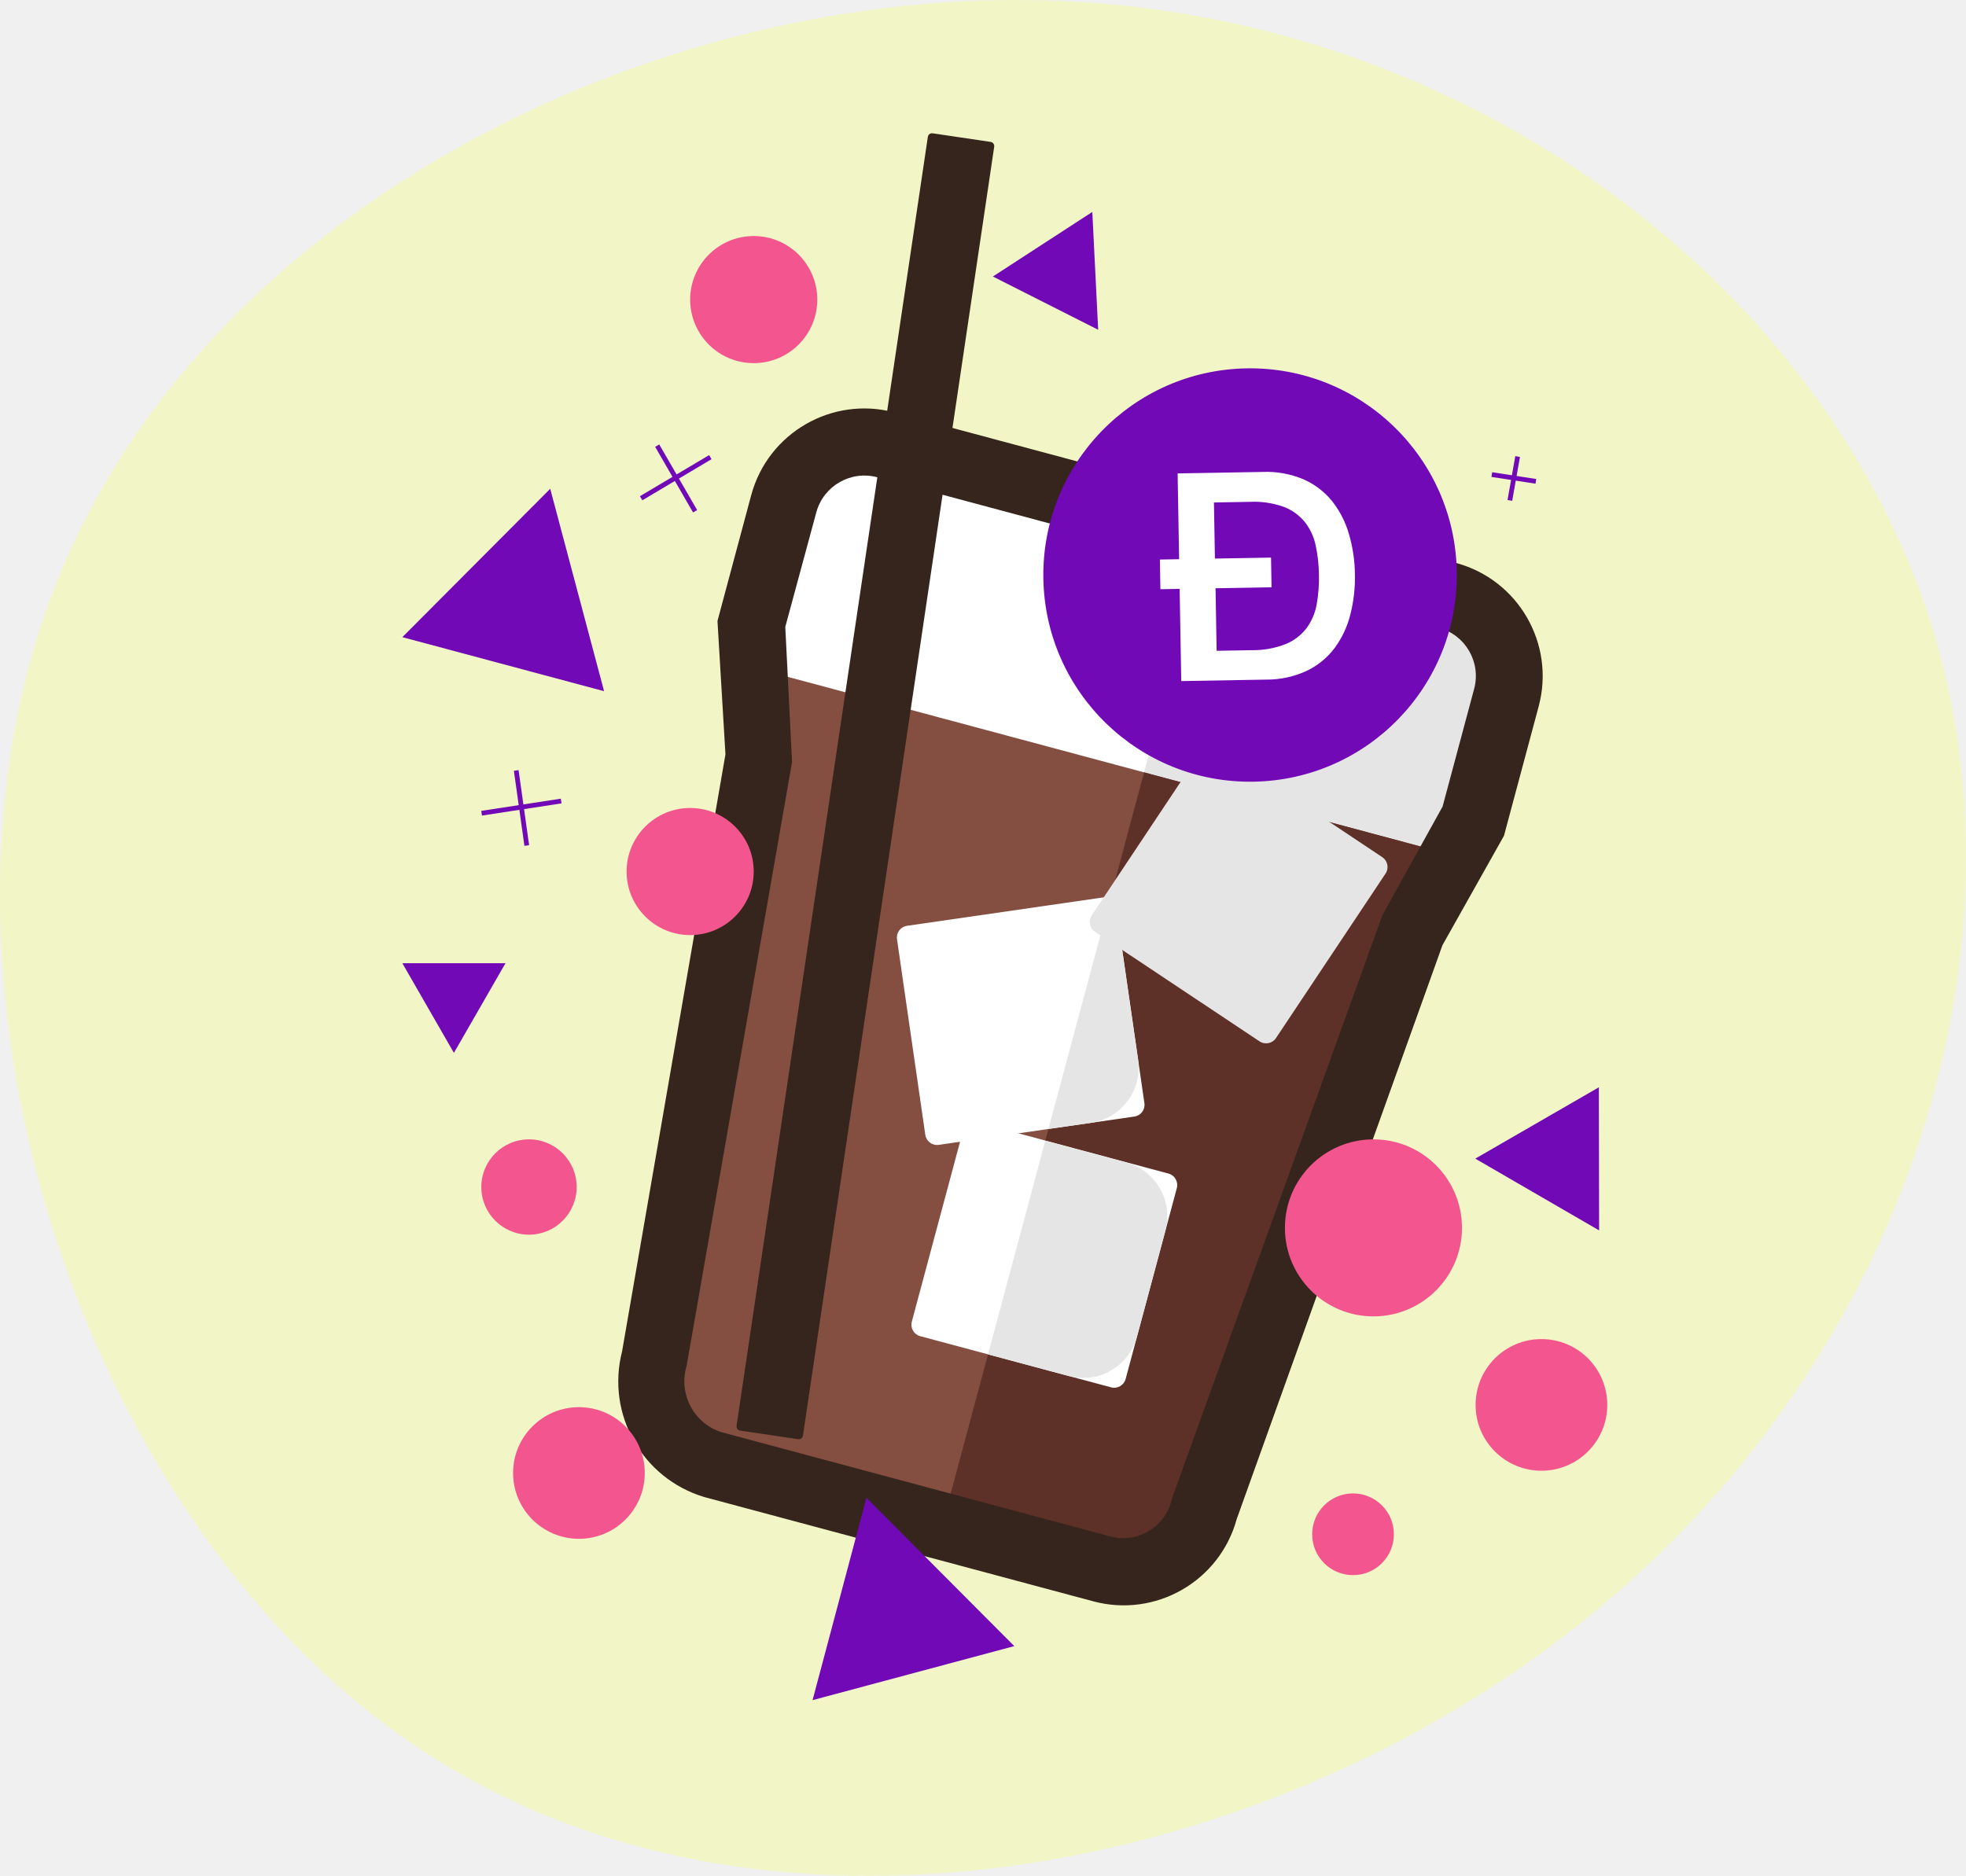
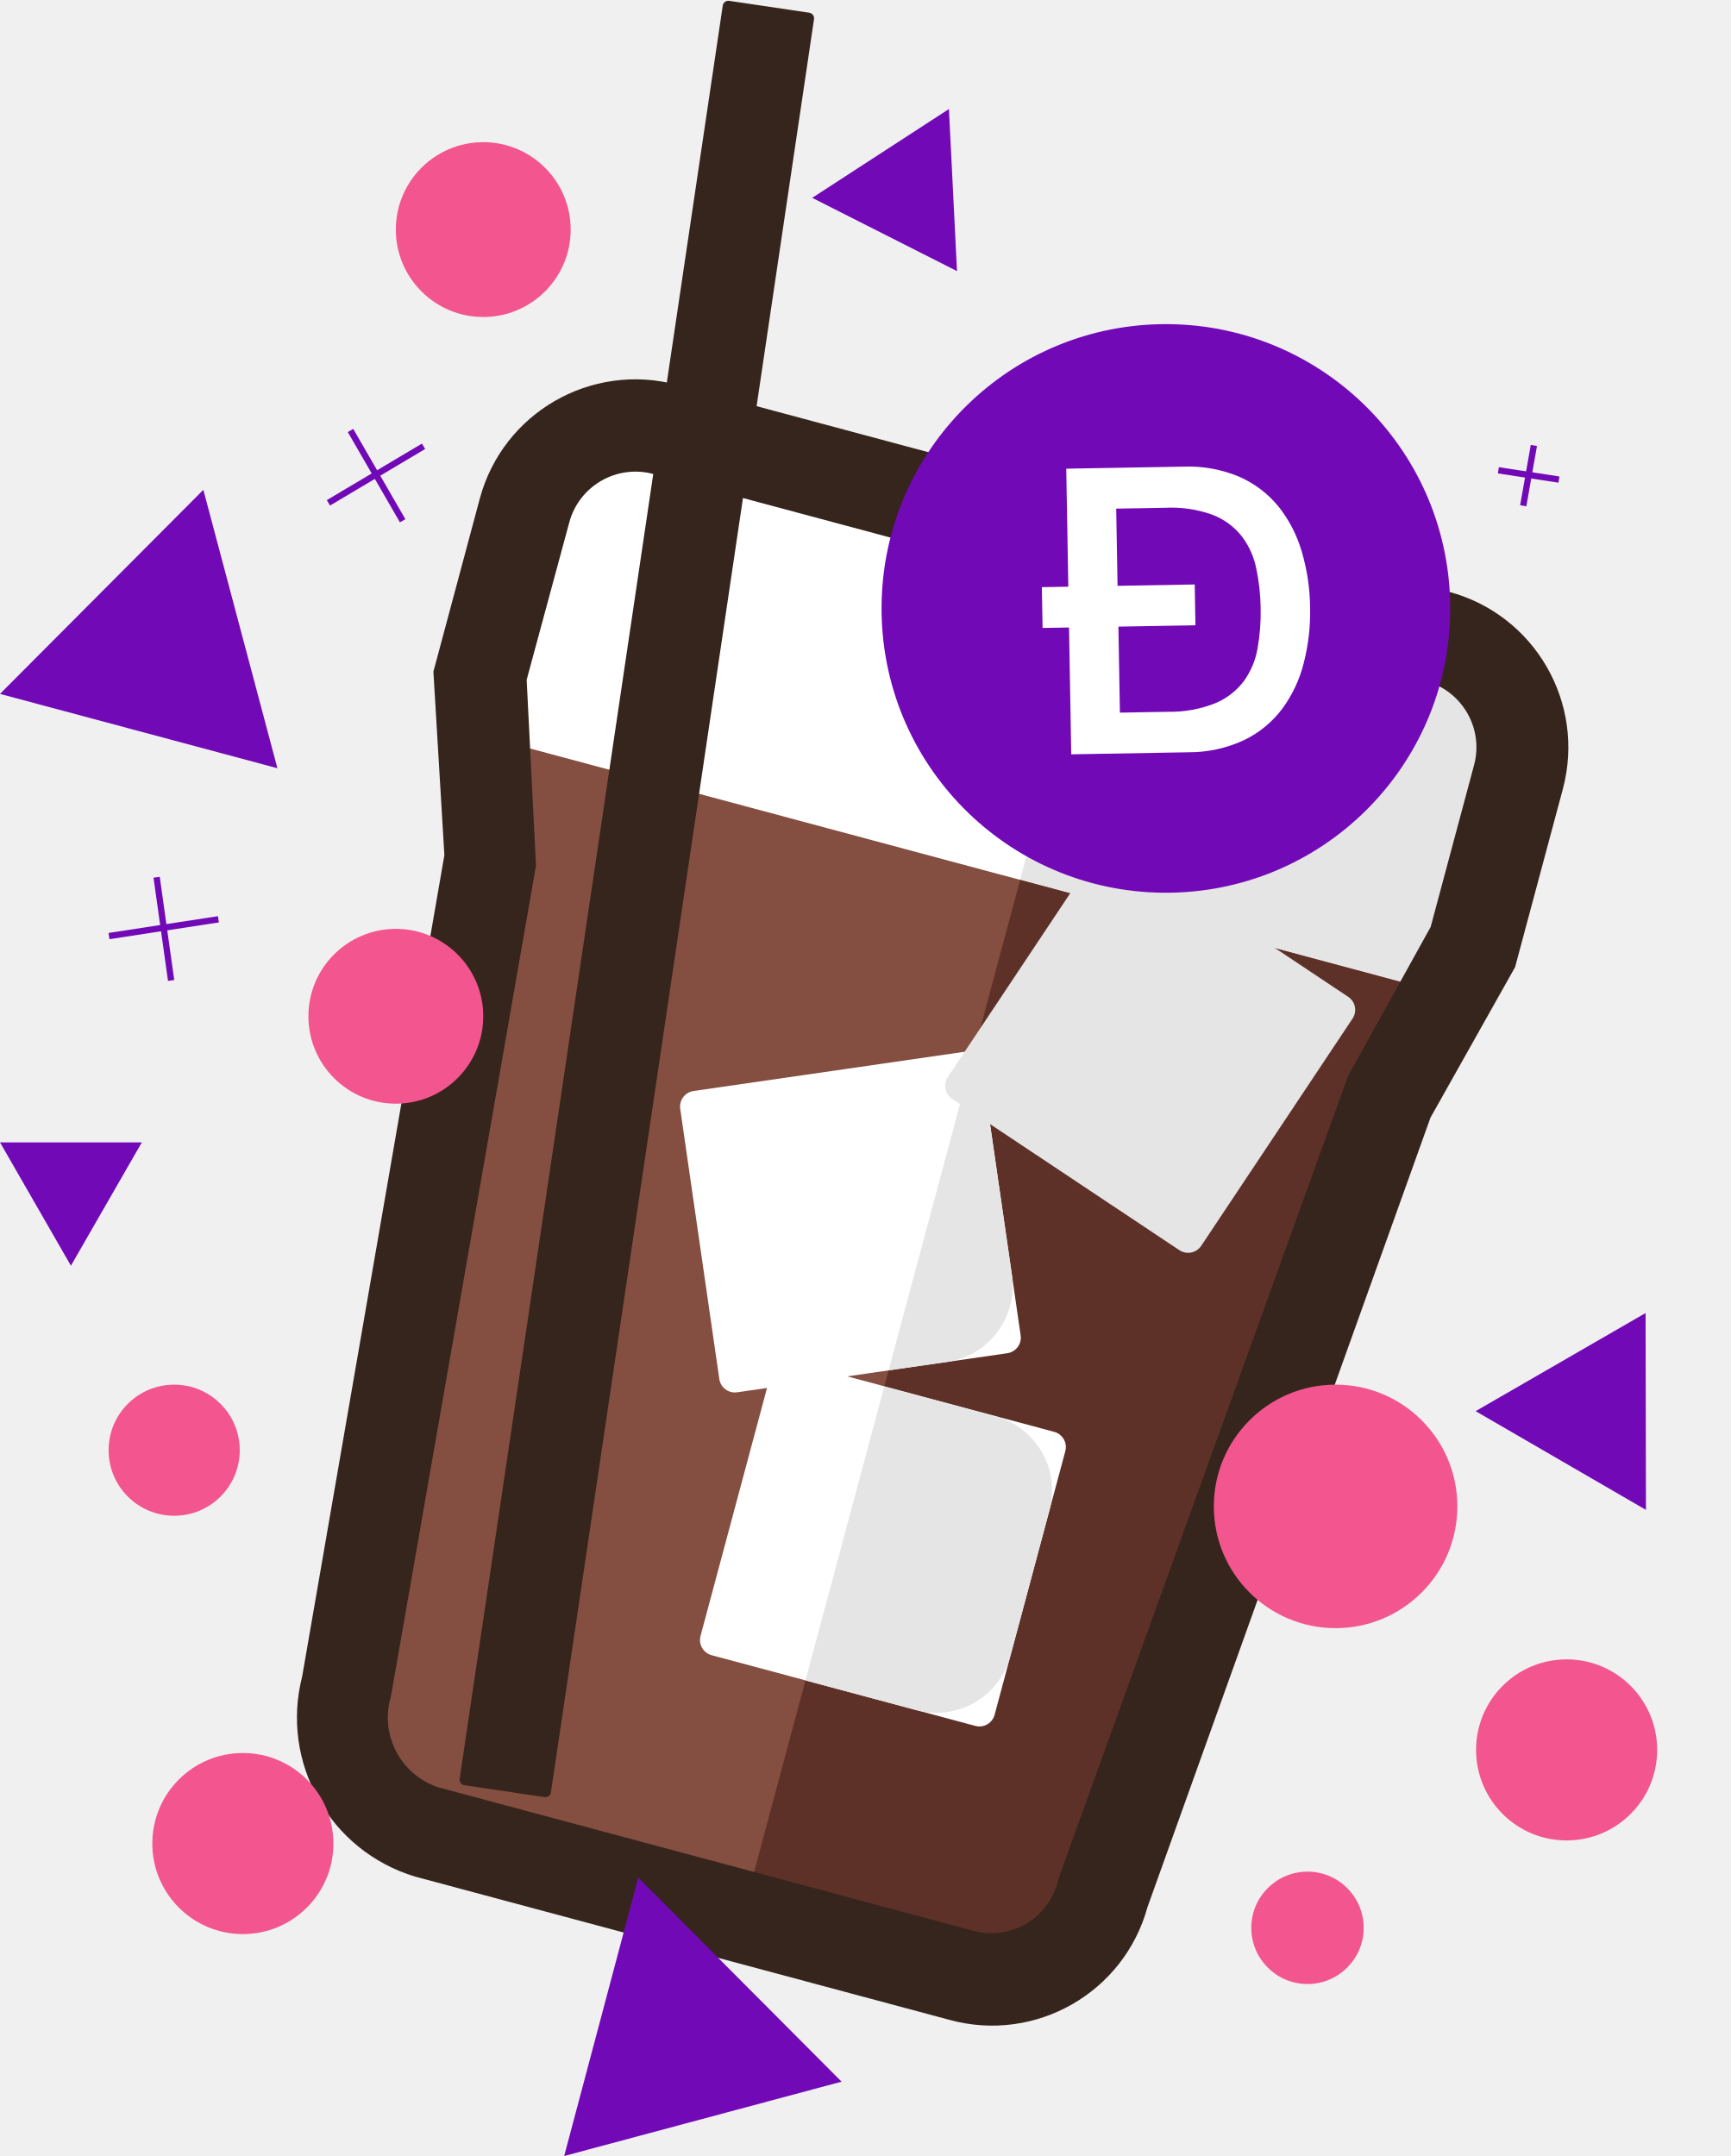
- <svg xmlns="http://www.w3.org/2000/svg" width="414.739" height="395.786" viewBox="0 0 414.739 395.786">
-   <g id="Group_47" data-name="Group 47" transform="translate(-1211.986 -128)">
-     <path id="Path_65" data-name="Path 65" d="M331.265,69.964c22.542,71.641-6.794,158.413-74.42,211.835-67.318,53.422-172.618,73.494-243.95,26.248C-58.438,261.11-95.494,147.163-65.54,65.64S61.376-64.672,147.531-60.967C233.685-57.57,308.414-1.369,331.265,69.964Z" transform="translate(1287.967 189.164)" fill="#f4fa9c" opacity="0.49" />
-     <g id="Group_46" data-name="Group 46" transform="translate(1296.864 150.208)">
-       <g id="Group_41" data-name="Group 41" transform="translate(20.107 0)">
-         <g id="Group_43" data-name="Group 43">
-           <g id="Group_42" data-name="Group 42" transform="translate(0 0)">
-             <g id="coffee-cup2" transform="matrix(0.966, 0.259, -0.259, 0.966, 75.545, 0)">
-               <path id="Path_16" data-name="Path 16" d="M122.966,217.018H38.058a18.347,18.347,0,0,1-17.594-18.442L8.82,70.374,0,43.719V17.594A17.594,17.594,0,0,1,17.594,0H140.229a17.594,17.594,0,0,1,17.594,17.594v26.6l-6.56,26.181L140.7,199.424a17.594,17.594,0,0,1-17.736,17.594Z" transform="translate(7.074 67.552)" fill="#fff" />
-               <path id="Path_17" data-name="Path 17" d="M52.166,0H0V216.971H34.856a17.594,17.594,0,0,0,17.594-17.594l10.707-129,6.508-26.181v-26.6A17.594,17.594,0,0,0,52.166,0Z" transform="translate(95.184 67.552)" fill="#e5e5e5" />
-               <path id="Path_18" data-name="Path 18" d="M0,0,5.9,17.736l11.463,128.2a18.347,18.347,0,0,0,17.781,18.442h84.9a17.594,17.594,0,0,0,17.594-17.594L148.343,17.736,153.06,0Z" transform="translate(9.999 120.192)" fill="#844e40" />
-               <path id="Path_19" data-name="Path 19" d="M0,164.378H34.856a17.594,17.594,0,0,0,17.594-17.594L63.158,17.734,67.875,0H0Z" transform="translate(95.184 120.192)" fill="#5e3128" />
-               <path id="Path_20" data-name="Path 20" d="M130.04,231.406H45.14a25.471,25.471,0,0,1-24.668-25.187L8.914,78.911,0,52.166v-27.5A24.715,24.715,0,0,1,24.668,0H147.305a24.715,24.715,0,0,1,24.668,24.668v28.3l-6.555,25.66-10.565,128.2A24.716,24.716,0,0,1,130.04,231.406ZM14.139,49.668,22.9,76.837l11.51,128.816a11.273,11.273,0,0,0,10.707,11.6H130.04a10.518,10.518,0,0,0,10.518-10.518v-.8L151.549,75.755l6.321-25.379V24.668a10.518,10.518,0,0,0-10.518-10.518H24.715A10.518,10.518,0,0,0,14.2,24.668Z" transform="translate(0 60.478)" fill="#35251c" />
-               <rect id="Rectangle_4" data-name="Rectangle 4" width="14.151" height="276.685" rx="0.9" transform="translate(16.308 1.619) rotate(-6.57)" fill="#35251c" />
-               <rect id="Rectangle_5" data-name="Rectangle 5" width="46.696" height="46.696" rx="2.5" transform="translate(95.883 146.966) rotate(66.76)" fill="#fff" />
-               <rect id="Rectangle_6" data-name="Rectangle 6" width="46.696" height="46.696" rx="2.5" transform="translate(124.57 247.308) rotate(180)" fill="#fff" />
-               <path id="Path_21" data-name="Path 21" d="M17.594,0H0V46.655H17.594A11.744,11.744,0,0,0,29.386,34.909V11.744A11.744,11.744,0,0,0,17.594,0Z" transform="translate(95.184 200.66)" fill="#e5e5e5" />
-               <path id="Path_22" data-name="Path 22" d="M5.331,5.708A11.463,11.463,0,0,0,0,0V45.987l8.3-3.538A11.792,11.792,0,0,0,14.48,26.977Z" transform="translate(95.184 152.077)" fill="#e5e5e5" />
-               <rect id="Rectangle_7" data-name="Rectangle 7" width="46.696" height="46.696" rx="2.5" transform="translate(150.711 125.253) rotate(108.652)" fill="#e5e5e5" />
+ <svg xmlns="http://www.w3.org/2000/svg" width="274.835" height="342.359" viewBox="0 0 274.835 342.359">
+   <g id="Group_47" data-name="Group 47" transform="translate(-1299.849 -156.978)">
+     <g id="Group_46" data-name="Group 46" transform="translate(1299.849 150.989)">
+       <g id="Group_41" data-name="Group 41" transform="translate(20.814 0)">
+         <g id="Group_43" data-name="Group 43" transform="translate(0 0)">
+           <g id="Group_42" data-name="Group 42">
+             <g id="coffee-cup2" transform="matrix(0.966, 0.259, -0.259, 0.966, 78.202, 0)">
+               <path id="Path_16" data-name="Path 16" d="M127.29,224.649H39.4a18.992,18.992,0,0,1-18.213-19.09L9.13,72.848,0,45.256V18.213A18.213,18.213,0,0,1,18.213,0H145.16a18.213,18.213,0,0,1,18.213,18.213V45.746l-6.791,27.1L145.648,206.437a18.213,18.213,0,0,1-18.36,18.213Z" transform="translate(7.323 69.928)" fill="#fff" />
+               <path id="Path_17" data-name="Path 17" d="M54,0H0V224.6H36.082a18.213,18.213,0,0,0,18.213-18.213L65.378,72.848l6.737-27.1V18.213A18.213,18.213,0,0,0,54,0Z" transform="translate(98.531 69.928)" fill="#e5e5e5" />
+               <path id="Path_18" data-name="Path 18" d="M0,0,6.1,18.36,17.97,151.07a18.992,18.992,0,0,0,18.406,19.09h87.886a18.213,18.213,0,0,0,18.213-18.213L153.559,18.36,158.442,0Z" transform="translate(10.351 124.419)" fill="#844e40" />
+               <path id="Path_19" data-name="Path 19" d="M0,170.158H36.082a18.213,18.213,0,0,0,18.213-18.213L65.378,18.357,70.262,0H0Z" transform="translate(98.531 124.419)" fill="#5e3128" />
+               <path id="Path_20" data-name="Path 20" d="M134.613,239.543H46.727A26.367,26.367,0,0,1,21.191,213.47L9.228,81.686,0,54V25.536A25.585,25.585,0,0,1,25.536,0H152.485A25.585,25.585,0,0,1,178.02,25.536v29.3l-6.786,26.563L160.3,214.105A25.585,25.585,0,0,1,134.613,239.543ZM14.636,51.414l9.071,28.124L35.621,212.884A11.669,11.669,0,0,0,46.7,224.9h87.908A10.887,10.887,0,0,0,145.5,214.01v-.831l11.378-134.76,6.543-26.271V25.536a10.887,10.887,0,0,0-10.887-10.887H25.585A10.887,10.887,0,0,0,14.7,25.536Z" transform="translate(0 62.605)" fill="#35251c" />
+               <rect id="Rectangle_4" data-name="Rectangle 4" width="14.648" height="286.414" rx="0.9" transform="translate(16.881 1.676) rotate(-6.57)" fill="#35251c" />
+               <rect id="Rectangle_5" data-name="Rectangle 5" width="48.338" height="48.338" rx="2.5" transform="translate(99.254 152.134) rotate(66.76)" fill="#fff" />
+               <rect id="Rectangle_6" data-name="Rectangle 6" width="48.338" height="48.338" rx="2.5" transform="translate(128.95 256.004) rotate(180)" fill="#fff" />
+               <path id="Path_21" data-name="Path 21" d="M18.213,0H0V48.3H18.213a12.157,12.157,0,0,0,12.206-12.16V12.157A12.157,12.157,0,0,0,18.213,0Z" transform="translate(98.531 207.715)" fill="#e5e5e5" />
+               <path id="Path_22" data-name="Path 22" d="M5.518,5.908A11.866,11.866,0,0,0,0,0V47.6l8.593-3.663a12.206,12.206,0,0,0,6.4-16.016Z" transform="translate(98.531 157.424)" fill="#e5e5e5" />
+               <rect id="Rectangle_7" data-name="Rectangle 7" width="48.338" height="48.338" rx="2.5" transform="translate(156.01 129.658) rotate(108.652)" fill="#e5e5e5" />
            </g>
          </g>
        </g>
      </g>
-       <path id="Polygon_4" data-name="Polygon 4" d="M12.5,0,25,21.513H0Z" transform="matrix(-0.839, 0.545, -0.545, -0.839, 157.276, 40.56)" fill="#7209b7" />
-       <path id="Polygon_3" data-name="Polygon 3" d="M22.029,0,44.057,38.311H0Z" transform="translate(9.916 75.223) rotate(15)" fill="#7209b7" />
-       <path id="Polygon_6" data-name="Polygon 6" d="M22.029,0,44.057,38.311H0Z" transform="translate(76.621 299.51) rotate(-15)" fill="#7209b7" />
-       <path id="Polygon_2" data-name="Polygon 2" d="M15.053,0,30.105,26.178H0Z" transform="matrix(-0.866, 0.5, -0.5, -0.866, 265.5, 229.875)" fill="#7209b7" />
-       <path id="Polygon_5" data-name="Polygon 5" d="M10.878,0,21.755,18.918H0Z" transform="translate(21.755 199.944) rotate(-180)" fill="#7209b7" />
-       <circle id="Ellipse_4" data-name="Ellipse 4" cx="13.409" cy="13.409" r="13.409" transform="translate(47.306 148.273)" fill="#f3558e" />
-       <circle id="Ellipse_9" data-name="Ellipse 9" cx="13.409" cy="13.409" r="13.409" transform="translate(60.715 27.595)" fill="#f3558e" />
-       <circle id="Ellipse_5" data-name="Ellipse 5" cx="8.62" cy="8.62" r="8.62" transform="translate(191.929 292.896)" fill="#f3558e" />
-       <circle id="Ellipse_6" data-name="Ellipse 6" cx="13.888" cy="13.888" r="13.888" transform="translate(226.408 260.332)" fill="#f3558e" />
-       <circle id="Ellipse_10" data-name="Ellipse 10" cx="18.676" cy="18.676" r="18.676" transform="translate(186.182 218.19)" fill="#f3558e" />
-       <circle id="Ellipse_8" data-name="Ellipse 8" cx="13.888" cy="13.888" r="13.888" transform="translate(23.362 274.698)" fill="#f3558e" />
-       <circle id="Ellipse_7" data-name="Ellipse 7" cx="10.057" cy="10.057" r="10.057" transform="translate(16.658 218.19)" fill="#f3558e" />
-       <g id="Group_44" data-name="Group 44" transform="matrix(0.985, 0.174, -0.174, 0.985, 230.647, 73.302)">
-         <line id="Line_1" data-name="Line 1" y2="9.394" transform="translate(4.697)" fill="none" stroke="#7209b7" stroke-width="1" />
-         <line id="Line_2" data-name="Line 2" x1="9.394" y2="0.213" transform="translate(0 4.483)" fill="none" stroke="#7209b7" stroke-width="1" />
+       <path id="Polygon_4" data-name="Polygon 4" d="M12.938,0,25.875,22.269H0Z" transform="matrix(-0.839, 0.545, -0.545, -0.839, 162.806, 41.986)" fill="#7209b7" />
+       <path id="Polygon_3" data-name="Polygon 3" d="M22.8,0l22.8,39.658H0Z" transform="translate(10.264 77.869) rotate(15)" fill="#7209b7" />
+       <path id="Polygon_6" data-name="Polygon 6" d="M22.8,0l22.8,39.658H0Z" transform="translate(79.315 310.041) rotate(-15)" fill="#7209b7" />
+       <path id="Polygon_2" data-name="Polygon 2" d="M15.582,0,31.164,27.1H0Z" transform="matrix(-0.866, 0.5, -0.5, -0.866, 274.835, 237.958)" fill="#7209b7" />
+       <path id="Polygon_5" data-name="Polygon 5" d="M11.26,0,22.52,19.583H0Z" transform="translate(22.52 206.974) rotate(-180)" fill="#7209b7" />
+       <circle id="Ellipse_4" data-name="Ellipse 4" cx="13.88" cy="13.88" r="13.88" transform="translate(48.97 153.487)" fill="#f3558e" />
+       <circle id="Ellipse_9" data-name="Ellipse 9" cx="13.88" cy="13.88" r="13.88" transform="translate(62.85 28.566)" fill="#f3558e" />
+       <circle id="Ellipse_5" data-name="Ellipse 5" cx="8.923" cy="8.923" r="8.923" transform="translate(198.677 303.195)" fill="#f3558e" />
+       <circle id="Ellipse_6" data-name="Ellipse 6" cx="14.376" cy="14.376" r="14.376" transform="translate(234.369 269.486)" fill="#f3558e" />
+       <circle id="Ellipse_10" data-name="Ellipse 10" cx="19.333" cy="19.333" r="19.333" transform="translate(192.729 225.862)" fill="#f3558e" />
+       <circle id="Ellipse_8" data-name="Ellipse 8" cx="14.376" cy="14.376" r="14.376" transform="translate(24.184 284.357)" fill="#f3558e" />
+       <circle id="Ellipse_7" data-name="Ellipse 7" cx="10.41" cy="10.41" r="10.41" transform="translate(17.244 225.862)" fill="#f3558e" />
+       <g id="Group_44" data-name="Group 44" transform="matrix(0.985, 0.174, -0.174, 0.985, 238.758, 75.88)">
+         <line id="Line_1" data-name="Line 1" y2="9.724" transform="translate(4.862)" fill="none" stroke="#7209b7" stroke-width="1" />
+         <line id="Line_2" data-name="Line 2" x1="9.724" y2="0.221" transform="translate(0 4.641)" fill="none" stroke="#7209b7" stroke-width="1" />
      </g>
-       <g id="Group_45" data-name="Group 45" transform="translate(46.413 76.064) rotate(-30)">
-         <line id="Line_1-2" data-name="Line 1" y2="15.989" transform="translate(8.487 0)" fill="none" stroke="#7209b7" stroke-width="1" />
-         <line id="Line_2-2" data-name="Line 2" x1="16.975" y2="0.213" transform="translate(0 7.704)" fill="none" stroke="#7209b7" stroke-width="1" />
+       <g id="Group_45" data-name="Group 45" transform="translate(48.045 78.738) rotate(-30)">
+         <line id="Line_1-2" data-name="Line 1" y2="16.551" transform="translate(8.786 0)" fill="none" stroke="#7209b7" stroke-width="1" />
+         <line id="Line_2-2" data-name="Line 2" x1="17.571" y2="0.221" transform="translate(0 7.975)" fill="none" stroke="#7209b7" stroke-width="1" />
      </g>
-       <g id="Group_48" data-name="Group 48" transform="translate(15.618 141.538) rotate(-8)">
-         <line id="Line_1-3" data-name="Line 1" y2="15.989" transform="translate(8.487 0)" fill="none" stroke="#7209b7" stroke-width="1" />
-         <line id="Line_2-3" data-name="Line 2" x1="16.975" y2="0.213" transform="translate(0 7.704)" fill="none" stroke="#7209b7" stroke-width="1" />
+       <g id="Group_48" data-name="Group 48" transform="translate(16.168 146.515) rotate(-8)">
+         <line id="Line_1-3" data-name="Line 1" y2="16.551" transform="translate(8.786 0)" fill="none" stroke="#7209b7" stroke-width="1" />
+         <line id="Line_2-3" data-name="Line 2" x1="17.571" y2="0.221" transform="translate(0 7.975)" fill="none" stroke="#7209b7" stroke-width="1" />
      </g>
-       <g id="Group_11" data-name="Group 11" transform="translate(134.463 54.754)">
+       <g id="Group_11" data-name="Group 11" transform="translate(139.191 56.679)">
        <g id="Group_3" data-name="Group 3" transform="translate(0 0)">
-           <g id="Group_1" data-name="Group 1" transform="translate(0 1.522) rotate(-1)">
+           <g id="Group_1" data-name="Group 1" transform="translate(0 1.576) rotate(-1)">
            <g id="doge" transform="translate(0 0)">
-               <circle id="Ellipse_2" data-name="Ellipse 2" cx="43.611" cy="43.611" r="43.611" fill="#7209b7" />
-               <path id="Path_6" data-name="Path 6" d="M11.633,18.108H23.449V24.37H11.633v13.2h7.442a18.65,18.65,0,0,0,7.24-1.2,10.586,10.586,0,0,0,4.423-3.317,12.051,12.051,0,0,0,2.181-4.976,31.22,31.22,0,0,0,.575-6.168,31.22,31.22,0,0,0-.575-6.168,12.04,12.04,0,0,0-2.181-4.976,10.6,10.6,0,0,0-4.423-3.317,18.65,18.65,0,0,0-7.24-1.178H11.611V18.111ZM4.058,24.37H0V18.111H4.058V.006H21.995A20.016,20.016,0,0,1,30.6,1.723a16.035,16.035,0,0,1,5.938,4.7,20.181,20.181,0,0,1,3.423,6.964,31.406,31.406,0,0,1,1.12,8.531,31.414,31.414,0,0,1-1.122,8.531,20.1,20.1,0,0,1-3.423,6.964,16.01,16.01,0,0,1-5.936,4.7,19.982,19.982,0,0,1-8.606,1.717H4.058Z" transform="translate(24.649 21.903)" fill="#fff" fill-rule="evenodd" />
+               <circle id="Ellipse_2" data-name="Ellipse 2" cx="45.145" cy="45.145" r="45.145" fill="#7209b7" />
+               <path id="Path_6" data-name="Path 6" d="M12.042,18.745H24.274v6.482H12.042V38.886h7.7a19.306,19.306,0,0,0,7.495-1.239,10.958,10.958,0,0,0,4.579-3.434,12.475,12.475,0,0,0,2.258-5.151,32.318,32.318,0,0,0,.6-6.385,32.318,32.318,0,0,0-.6-6.385,12.463,12.463,0,0,0-2.258-5.151,10.975,10.975,0,0,0-4.579-3.434,19.306,19.306,0,0,0-7.495-1.219H12.019v12.26ZM4.2,25.227H0V18.748H4.2V.006H22.768a20.719,20.719,0,0,1,8.909,1.777,16.6,16.6,0,0,1,6.147,4.865,20.891,20.891,0,0,1,3.543,7.209,32.51,32.51,0,0,1,1.159,8.831,32.518,32.518,0,0,1-1.162,8.831,20.808,20.808,0,0,1-3.543,7.209,16.573,16.573,0,0,1-6.144,4.865,20.685,20.685,0,0,1-8.909,1.777H4.2Z" transform="translate(25.516 22.674)" fill="#fff" fill-rule="evenodd" />
            </g>
          </g>
        </g>
      </g>
    </g>
  </g>
</svg>
